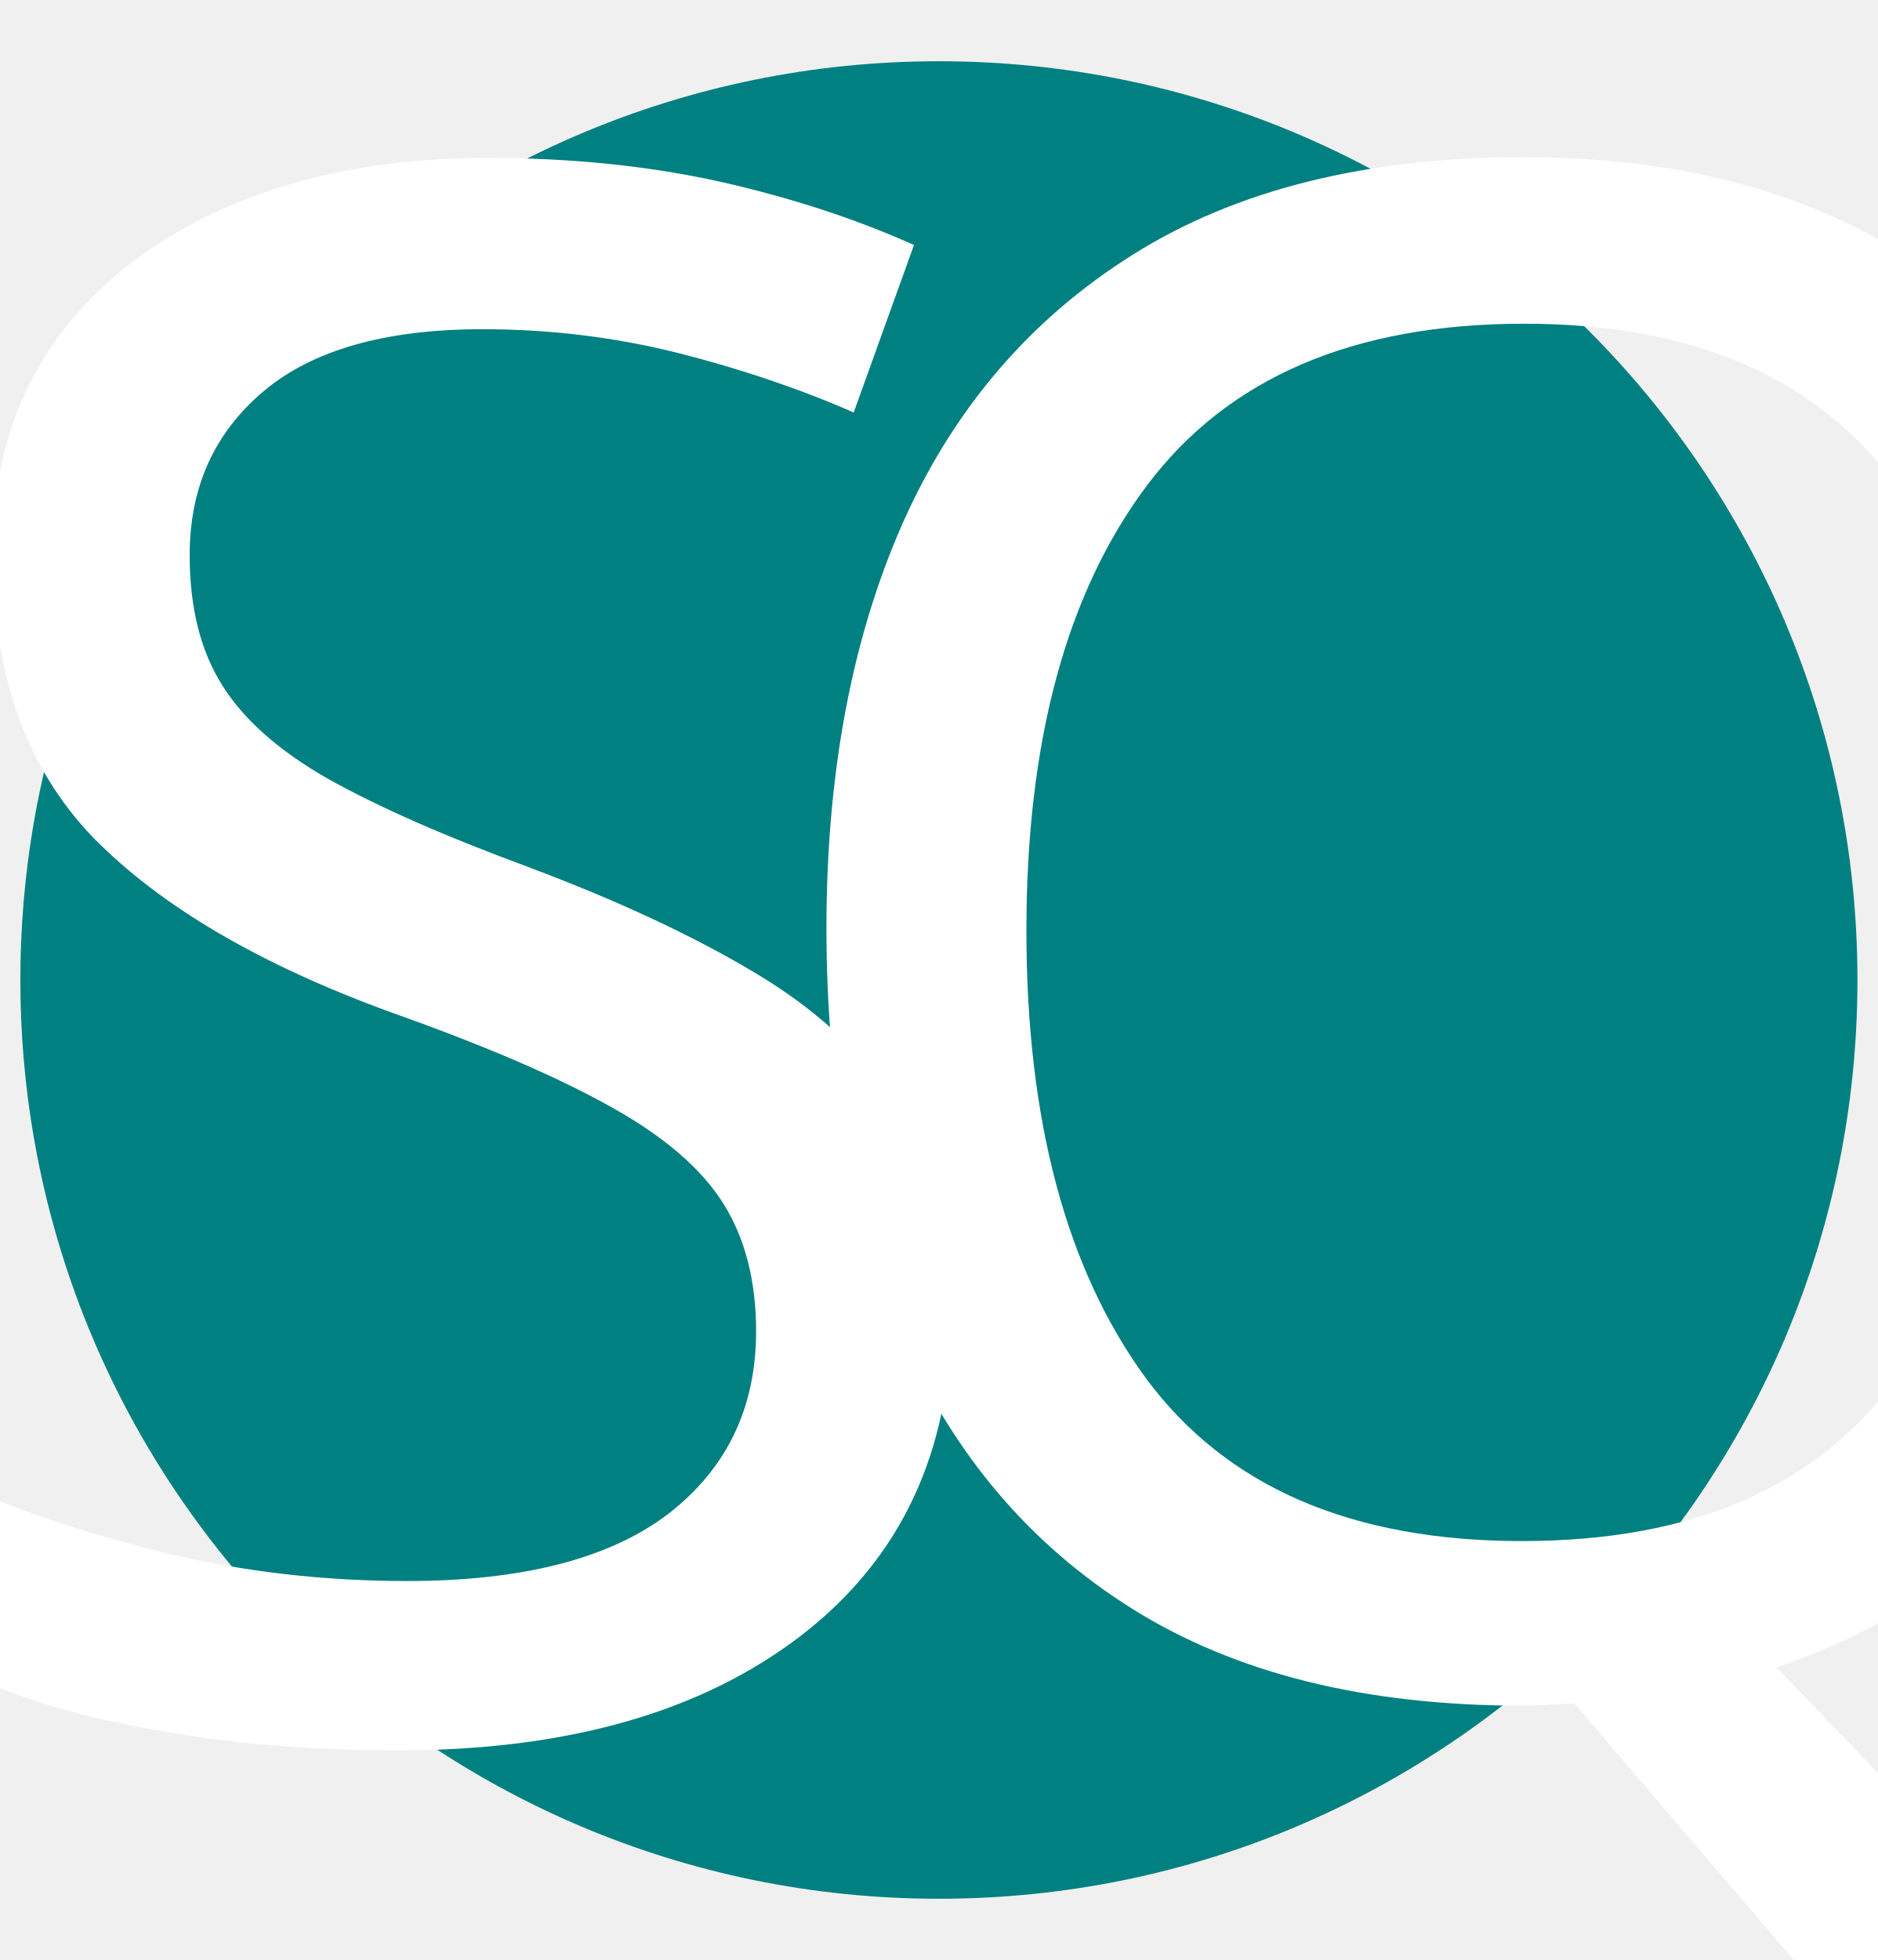
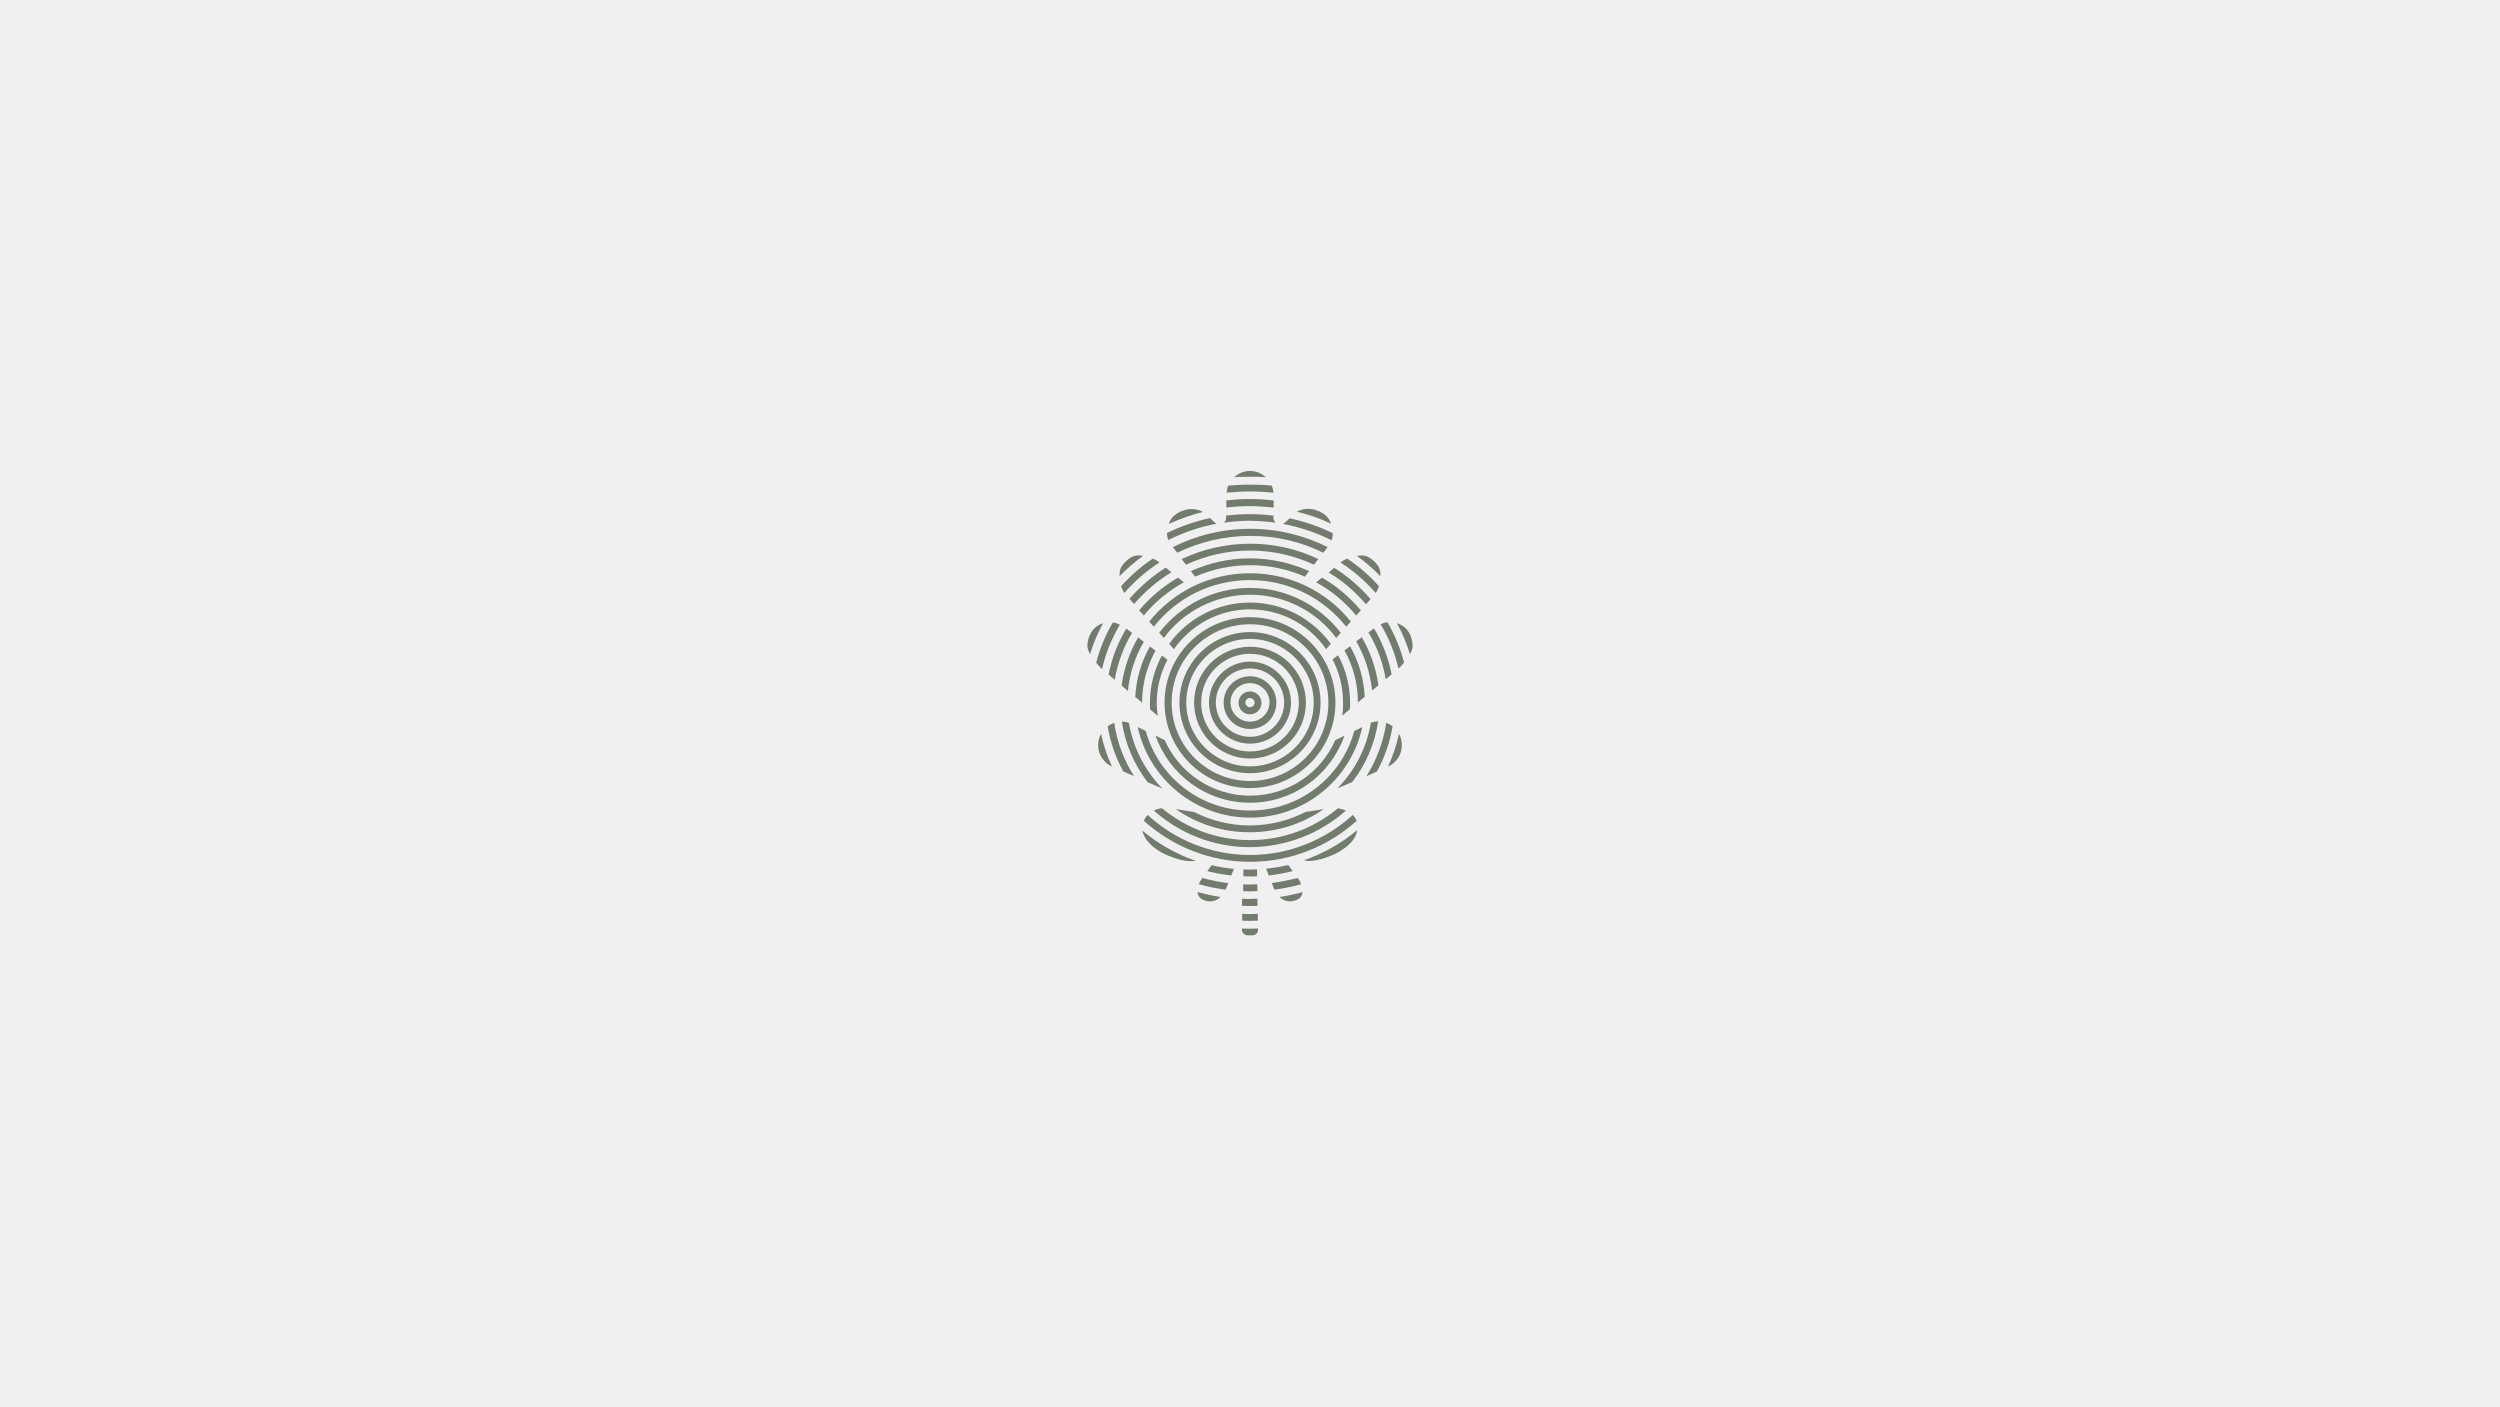
- <svg xmlns="http://www.w3.org/2000/svg" version="1.1" id="svg1" width="30.667" height="32" viewBox="0 0 30.667 32" xml:space="preserve">
-   <defs id="defs1" />
-   <g id="g1">
-     <path id="path2" style="fill:#008080;fill-opacity:1;stroke:none;stroke-width:0.9;stroke-miterlimit:3.3;paint-order:fill markers stroke;stroke-dasharray:none" d="M 15.333,1 C 7.049,1 0.333,7.716 0.333,16 c 0,8.284 6.716,15 15,15 8.284,-1e-6 15,-6.716 15,-15 0,-8.284 -6.716,-15 -15,-15 z" />
-     <text id="text5000-7" y="28.217" x="-2.248" style="font-style:normal;font-variant:normal;font-weight:bold;font-stretch:normal;font-size:35.411px;line-height:1.45;font-family:'Bell MT';-inkscape-font-specification:'Bell MT, Bold';font-variant-ligatures:normal;font-variant-caps:normal;font-variant-numeric:normal;font-feature-settings:normal;text-align:start;letter-spacing:0px;word-spacing:0px;writing-mode:lr-tb;text-anchor:start;fill:#ffffff;fill-opacity:1;stroke:none;stroke-width:2.588" xml:space="preserve">
-       <tspan style="font-style:normal;font-variant:normal;font-weight:normal;font-stretch:normal;font-size:35.411px;line-height:1.45;font-family:'DIN 2014';-inkscape-font-specification:'DIN 2014, ';font-variant-ligatures:normal;font-variant-caps:normal;font-variant-numeric:normal;font-feature-settings:normal;text-align:start;writing-mode:lr-tb;text-anchor:start;fill:#ffffff;fill-opacity:1;stroke-width:2.588" y="28.217" x="-2.248" id="tspan4998-1">S</tspan>
-     </text>
-     <text id="text5000-7-6" y="27.503" x="11.404" style="font-style:normal;font-variant:normal;font-weight:bold;font-stretch:normal;font-size:34.388px;line-height:1.45;font-family:'Bell MT';-inkscape-font-specification:'Bell MT, Bold';font-variant-ligatures:normal;font-variant-caps:normal;font-variant-numeric:normal;font-feature-settings:normal;text-align:start;letter-spacing:0px;word-spacing:0px;writing-mode:lr-tb;text-anchor:start;fill:#ffffff;fill-opacity:1;stroke:none;stroke-width:2.588" xml:space="preserve">
-       <tspan style="font-style:normal;font-variant:normal;font-weight:normal;font-stretch:normal;font-size:34.388px;line-height:1.45;font-family:'DIN 2014';-inkscape-font-specification:'DIN 2014, ';font-variant-ligatures:normal;font-variant-caps:normal;font-variant-numeric:normal;font-feature-settings:normal;text-align:start;writing-mode:lr-tb;text-anchor:start;fill:#ffffff;fill-opacity:1;stroke-width:2.588" y="27.503" x="11.404" id="tspan4998-1-1">Q</tspan>
-     </text>
+ <svg xmlns="http://www.w3.org/2000/svg" version="1.1" id="Calque_1" x="0px" y="0px" viewBox="0 0 1024 576" style="enable-background:new 0 0 1024 576;" xml:space="preserve">
+   <style type="text/css">
+ 	.st0{fill:#727C6D;}
+ </style>
+   <g>
+     <g>
+       <path class="st0" d="M512,292.6c2.6,0,4.7-2.1,4.7-4.7c0-2.6-2.1-4.7-4.7-4.7s-4.7,2.1-4.7,4.7C507.3,290.5,509.4,292.6,512,292.6    z M512,285.9c1,0,1.9,0.9,1.9,1.9s-0.9,1.9-1.9,1.9s-1.9-0.9-1.9-1.9S510.9,285.9,512,285.9L512,285.9z" />
+       <path class="st0" d="M512,298.6c6,0,10.8-4.8,10.8-10.8S518,277,512,277s-10.8,4.8-10.8,10.8S506,298.6,512,298.6L512,298.6z     M512,279.8c4.4,0,8,3.6,8,7.9s-3.6,7.9-8,7.9s-8-3.6-8-7.9S507.6,279.8,512,279.8z" />
+       <path class="st0" d="M512,304.6c9.3,0,16.8-7.6,16.8-16.8c0-9.2-7.5-16.8-16.8-16.8s-16.8,7.6-16.8,16.8    C495.2,297,502.7,304.6,512,304.6z M512,273.8c7.7,0,14,6.3,14,14c0,7.7-6.3,14-14,14s-14-6.3-14-14    C498,280.1,504.3,273.8,512,273.8z" />
+       <path class="st0" d="M512,310.7c12.6,0,22.9-10.3,22.9-22.9c0-12.6-10.3-22.9-22.9-22.9s-22.9,10.3-22.9,22.9    C489.1,300.4,499.4,310.7,512,310.7z M512,267.8c11,0,20,9,20,20s-9,20-20,20s-20-9-20-20S500.9,267.8,512,267.8L512,267.8z" />
+       <path class="st0" d="M512,316.7c15.9,0,28.9-13,28.9-28.9s-13-28.9-28.9-28.9s-28.9,13-28.9,28.9S496,316.7,512,316.7L512,316.7z     M512,261.7c14.4,0,26.1,11.7,26.1,26.1c0,14.4-11.7,26.1-26.1,26.1c-14.4,0-26.1-11.7-26.1-26.1    C485.9,273.4,497.6,261.7,512,261.7z" />
+       <path class="st0" d="M512,322.8c19.3,0,35-15.7,35-35c0-19.3-15.7-35-35-35s-35,15.7-35,35C477,307.1,492.7,322.8,512,322.8    L512,322.8z M512,255.7c17.7,0,32.1,14.4,32.1,32.1s-14.4,32.1-32.1,32.1c-17.7,0-32.1-14.4-32.1-32.1S494.3,255.7,512,255.7z" />
+       <path class="st0" d="M512,249.6c12.9,0,24.3,6.4,31.2,16.3l1.9-2.2c-7.5-10.2-19.5-16.9-33.1-16.9s-25.7,6.7-33.1,16.9l1.9,2.2    C487.7,256.1,499.1,249.6,512,249.6L512,249.6z" />
+       <path class="st0" d="M549.8,293.1l3.1-2.6c0.1-0.9,0.1-1.8,0.1-2.7c0-7-1.8-13.6-4.9-19.4l-1,0.7c0,0-0.7,0.6-1.3,1    c2.8,5.3,4.3,11.3,4.3,17.6C550.2,289.6,550,291.4,549.8,293.1z" />
+       <path class="st0" d="M512,328.8c17.9,0,33.1-11.5,38.7-27.5l-3.8,1.9c-5.9,13.4-19.3,22.7-34.9,22.7s-29-9.4-34.9-22.7l-3.8-1.9    C478.9,317.3,494.1,328.8,512,328.8z" />
+       <path class="st0" d="M478.2,270.2c-0.7-0.4-1.3-1-1.3-1l-1-0.7c-3.1,5.8-4.9,12.4-4.9,19.4c0,0.9,0,1.8,0.1,2.7l3.1,2.6    c-0.2-1.7-0.4-3.5-0.4-5.3C473.8,281.5,475.4,275.5,478.2,270.2L478.2,270.2z" />
+       <path class="st0" d="M471,264.8c-3.5,6.2-5.6,13.2-6,20.7l2.8,2.3c0-7.7,2-14.9,5.5-21.3L471,264.8L471,264.8z" />
+       <path class="st0" d="M512,334.9c22.5,0,41.4-15.9,46-37.1l-3.3,1.6c-5.1,18.8-22.3,32.6-42.7,32.6s-37.6-13.9-42.7-32.6l-3.3-1.6    C470.6,318.9,489.5,334.9,512,334.9L512,334.9z" />
+       <path class="st0" d="M559,285.4c-0.4-7.5-2.5-14.5-6-20.7l-2.3,1.7c3.5,6.3,5.5,13.6,5.5,21.3L559,285.4L559,285.4z" />
+       <path class="st0" d="M512,243.6c14.4,0,27.3,6.9,35.3,17.7l1.9-2.1c-8.6-11.1-22.1-18.4-37.2-18.4s-28.6,7.2-37.2,18.4l1.9,2.1    C484.7,250.5,497.6,243.6,512,243.6z" />
+       <path class="st0" d="M512,237.6c16,0,30.2,7.5,39.4,19.1l1.9-2.1c-9.7-12.1-24.6-19.8-41.3-19.8s-31.6,7.7-41.3,19.8l1.9,2.1    C481.8,245,496,237.6,512,237.6z" />
+       <path class="st0" d="M459.5,295.6c1.4,9.2,5.1,17.7,10.6,24.8l6,2.6c-7-7.2-11.9-16.5-13.7-26.9    C461.5,295.7,460.5,295.6,459.5,295.6L459.5,295.6z" />
+       <path class="st0" d="M542.2,331.4c-2.8,0.4-5.7,1-7.5,1.2c-6.8,3.5-14.6,5.5-22.8,5.5s-15.9-2-22.8-5.5c-1.8-0.2-4.7-0.8-7.5-1.2    c8.6,6,19,9.5,30.2,9.5C523.2,340.9,533.6,337.4,542.2,331.4z" />
+       <path class="st0" d="M466.2,261.1c-3.5,5.9-5.8,12.6-6.8,19.7l2.6,2.2c0.7-7.3,3-14.1,6.5-20.1L466.2,261.1L466.2,261.1z" />
+       <path class="st0" d="M553.9,320.3c5.5-7.1,9.2-15.5,10.6-24.8c-1,0-2,0.2-3,0.5c-1.7,10.4-6.6,19.7-13.7,26.9L553.9,320.3    L553.9,320.3z" />
+       <path class="st0" d="M564.6,280.7c-1-7.1-3.3-13.7-6.8-19.7l-2.3,1.7c3.5,6,5.7,12.8,6.5,20.1L564.6,280.7z" />
+       <path class="st0" d="M534.5,236.2l0.9-1.2l0.8-1.1c-7.4-3.3-15.6-5.2-24.2-5.2s-16.8,1.9-24.2,5.2l0.8,1.1l0.9,1.2    c6.9-3,14.5-4.7,22.5-4.7S527.6,233.2,534.5,236.2z" />
+       <path class="st0" d="M564,316c3.1-5.7,5.3-11.9,6.4-18.5c-0.8-0.6-1.7-1.1-2.6-1.4c-1.2,7.9-4,15.3-8.1,21.8L564,316L564,316z" />
+       <path class="st0" d="M484.9,238.5l-2.4-1.9c-6,3.5-11.4,8-15.9,13.4l1.9,2.1C473,246.6,478.6,242,484.9,238.5z" />
+       <path class="st0" d="M551.3,332c-1-0.4-2-0.7-3-0.9c-0.1,0-0.2,0-0.3,0c-9.8,8.1-22.3,13-36,13s-26.2-4.9-36-13    c-0.1,0-0.2,0-0.4,0c-1,0.1-2,0.4-3,0.9c10.5,9.3,24.2,15,39.3,15C527.1,346.9,540.8,341.3,551.3,332L551.3,332z" />
+       <path class="st0" d="M570,276.2c-1.3-6.7-3.8-13.1-7.2-18.8c-1.3,0.9-2.3,1.6-2.3,1.6c3.5,5.8,5.9,12.3,7.1,19.2L570,276.2    L570,276.2z" />
+       <path class="st0" d="M461.3,257.5c-3.4,5.7-5.9,12-7.2,18.8l2.5,2.1c1.2-6.9,3.6-13.4,7.1-19.2    C463.6,259.1,462.5,258.3,461.3,257.5L461.3,257.5z" />
+       <path class="st0" d="M453.7,297.5c1.1,6.6,3.3,12.8,6.4,18.5l4.4,1.9c-4.1-6.5-7-13.9-8.1-21.8    C455.4,296.4,454.5,296.9,453.7,297.5L453.7,297.5z" />
+       <path class="st0" d="M555.5,252.1l1.9-2.1c-4.5-5.3-9.8-9.9-15.9-13.4l-2.4,1.9C545.4,242,550.9,246.6,555.5,252.1L555.5,252.1z" />
+       <path class="st0" d="M449.8,305.2c0,3.9,2.3,7.3,5.7,8.8c-2-4.2-3.5-8.7-4.5-13.4C450.2,302,449.8,303.5,449.8,305.2L449.8,305.2z    " />
+       <path class="st0" d="M479.8,234.4l-2.3-1.9c-5.6,3.5-10.6,7.9-14.9,12.8l1.9,2.1C468.9,242.4,474,237.9,479.8,234.4L479.8,234.4z" />
+       <path class="st0" d="M573.2,273.5c0.5-0.5,1.2-1.2,1.9-2.1c-1.5-5.9-3.8-11.4-6.8-16.5c-0.3,0-0.6,0-0.9,0.1    c-0.5,0.1-1.1,0.4-1.9,0.7c3.3,5.5,5.8,11.6,7.3,18.1L573.2,273.5L573.2,273.5z" />
+       <path class="st0" d="M574.2,305.2c0-1.7-0.4-3.3-1.2-4.6c-1,4.7-2.5,9.2-4.5,13.4C571.9,312.5,574.2,309.1,574.2,305.2    L574.2,305.2z" />
+       <path class="st0" d="M456.7,255.1c-0.3-0.1-0.6-0.1-0.9-0.1c-3,5.1-5.3,10.6-6.8,16.5c0.7,0.8,1.4,1.6,1.9,2.1l0.5,0.4    c1.5-6.5,4-12.6,7.3-18.1C457.8,255.4,457.1,255.2,456.7,255.1L456.7,255.1z" />
+       <path class="st0" d="M559.5,247.5l1.9-2.1c-4.3-5-9.3-9.3-14.9-12.8l-2.3,1.9C550,237.9,555.1,242.4,559.5,247.5L559.5,247.5z" />
+       <path class="st0" d="M538.2,231.3l1.8-2.3c-8.5-4.1-18-6.3-28-6.3s-19.5,2.3-28,6.3l1.8,2.3c8-3.7,16.9-5.8,26.2-5.8    C521.4,225.5,530.3,227.6,538.2,231.3z" />
+       <path class="st0" d="M555.7,336.2c-0.4-0.9-0.9-1.7-1.6-2.4c-11.1,10.1-25.9,16.4-42,16.4s-31-6.2-42-16.4    c-0.7,0.7-1.2,1.4-1.6,2.4c11.6,10.4,26.9,16.8,43.6,16.8C528.8,353,544.1,346.6,555.7,336.2L555.7,336.2z" />
+       <path class="st0" d="M542,226.4l1.8-2.3c-9.6-4.8-20.3-7.5-31.7-7.5s-22.2,2.7-31.7,7.5l1.8,2.3c9.1-4.4,19.2-6.9,30-6.9    S532.9,221.9,542,226.4z" />
+       <path class="st0" d="M474.9,230.4L474.9,230.4l-0.2-0.2c-0.9-0.6-1.7-1.1-2.5-1.4c-4.8,3.2-9.1,7-13,11.3c0.3,1,0.8,1.9,1.3,2.8    C464.7,238.1,469.5,233.9,474.9,230.4L474.9,230.4z" />
+       <path class="st0" d="M578.6,264.7c0-3.7-1.8-8.1-6.4-9.4c2.2,4,4,8.3,5.3,12.7C578.1,266.9,578.6,265.7,578.6,264.7L578.6,264.7z" />
+       <path class="st0" d="M519.7,358.6c3.3-0.4,6.6-1,9.8-1.8c-0.7-0.9-1.3-1.8-1.8-2.5c-3,0.7-6,1.2-9.1,1.5L519.7,358.6z" />
+       <path class="st0" d="M537.3,352.6c3.1-0.3,7.4-1.6,11-3.6c0.8-0.5,1.5-1,2.3-1.5c2.8-2,4.9-4.5,5.3-7.5    c-6.4,5.4-13.8,9.6-21.9,12.4C535.9,352.8,537.3,352.6,537.3,352.6L537.3,352.6z" />
+       <path class="st0" d="M563.5,242.9c0.6-0.9,1-1.8,1.3-2.8c-3.8-4.3-8.2-8.1-13-11.3c-0.9,0.4-1.7,0.8-2.5,1.4l-0.2,0.2l0,0    C554.5,233.9,559.3,238.1,563.5,242.9L563.5,242.9z" />
+       <path class="st0" d="M473.3,347.6c0.8,0.5,1.5,1,2.3,1.5c3.7,2,8,3.3,11,3.6c0,0,1.4,0.1,3.2-0.1c-8.1-2.8-15.5-7-21.9-12.4    C468.5,343.1,470.6,345.6,473.3,347.6L473.3,347.6z" />
+       <path class="st0" d="M445.4,264.7c0,0.9,0.5,2.1,1.1,3.3c1.3-4.4,3.1-8.7,5.3-12.7C447.3,256.6,445.4,261,445.4,264.7L445.4,264.7    z" />
+       <path class="st0" d="M514.9,358.9v-2.8c-0.9,0-1.9,0.1-2.8,0.1s-1.9,0-2.8-0.1v2.8c1,0,1.9,0.1,2.9,0.1    C513.2,359,513.9,359,514.9,358.9z" />
+       <path class="st0" d="M494.5,356.8c3.2,0.8,6.4,1.4,9.8,1.8l1.1-2.7c-3.1-0.3-6.1-0.8-9.1-1.5C495.8,355,495.2,355.9,494.5,356.8    L494.5,356.8z" />
+       <path class="st0" d="M497.3,213.8c-0.3-0.3-1-0.9-1.6-1.6c-6.2,1.3-12.1,3.4-17.7,6.1c0,1,0.2,2,0.5,2.9    c6.2-3.1,12.9-5.4,19.9-6.7C498.1,214.4,497.7,214.2,497.3,213.8L497.3,213.8z" />
+       <path class="st0" d="M565.4,236c0.1-2.3-0.2-4-2.8-6.3c-2.3-2.1-4.1-2.5-6.8-2C559.2,230.2,562.5,233,565.4,236L565.4,236z" />
+       <path class="st0" d="M545.9,218.4c-5.5-2.7-11.5-4.8-17.7-6.1c-0.6,0.6-1.3,1.3-1.6,1.5c-0.4,0.3-0.7,0.6-1.1,0.8    c7,1.3,13.7,3.6,19.9,6.7C545.8,220.4,545.9,219.4,545.9,218.4L545.9,218.4z" />
+       <path class="st0" d="M522,364.4c3.7-0.5,7.3-1.2,10.9-2.2c-0.1-0.4-0.3-0.7-0.4-1.1c-0.1-0.2-0.5-0.8-1-1.5    c-3.4,0.9-7,1.6-10.6,2.1L522,364.4L522,364.4z" />
+       <path class="st0" d="M468.2,227.7c-2.7-0.5-4.5-0.1-6.8,2c-2.6,2.4-2.9,4.1-2.8,6.3C461.5,233,464.7,230.2,468.2,227.7    L468.2,227.7z" />
+       <path class="st0" d="M522.5,214.1c-0.5-0.5-0.9-1.2-0.9-2v-0.9c-3.2-0.4-6.4-0.6-9.7-0.6s-6.5,0.2-9.7,0.6v0.9    c0,0.8-0.3,1.5-0.9,2c3.5-0.5,7-0.8,10.5-0.8C515.6,213.4,519.1,213.6,522.5,214.1z" />
+       <path class="st0" d="M491.5,361.1c-0.1,0.3-0.3,0.7-0.4,1.1c3.5,1,7.2,1.7,10.9,2.2l1.1-2.7c-3.6-0.4-7.1-1.1-10.6-2.1    C492,360.3,491.6,360.9,491.5,361.1L491.5,361.1z" />
+       <path class="st0" d="M515,365v-2.8c-1,0-2,0.1-2.9,0.1s-2,0-2.9-0.1v2.8c1,0,2,0.1,3,0.1C513.2,365.1,514,365,515,365L515,365z" />
+       <path class="st0" d="M485.3,208.9c-0.6,0.2-1.2,0.4-1.9,0.7c-1,0.5-2,1.1-2.8,1.9s-1.4,1.8-1.9,3.1c4.5-2,9.2-3.7,14-4.9    C490.7,208.5,487.9,208.2,485.3,208.9z" />
+       <path class="st0" d="M521.7,207.9V205c-3.2-0.4-6.4-0.6-9.7-0.6s-6.5,0.2-9.7,0.6v2.9c3.2-0.4,6.4-0.6,9.7-0.6    S518.5,207.6,521.7,207.9z" />
+       <path class="st0" d="M543.3,211.4c-0.8-0.8-1.8-1.4-2.8-1.9c-0.6-0.2-1.2-0.4-1.8-0.7c-2.6-0.7-5.4-0.4-7.5,0.8    c4.9,1.2,9.6,2.8,14,4.9C544.8,213.3,544.1,212.2,543.3,211.4z" />
+       <path class="st0" d="M515.1,371l-0.1-2.9c-1,0-2,0.1-3.1,0.1c-1.1,0-2,0-3.1-0.1l-0.1,2.9c1,0,2.1,0.1,3.1,0.1    S514.1,371.1,515.1,371L515.1,371z" />
+       <path class="st0" d="M493.7,368.9c2.6,0.8,4.7,0,6.2-1.5c-3.2-0.5-6.3-1.2-9.4-2C490.6,366.8,491.4,368.2,493.7,368.9L493.7,368.9    z" />
+       <path class="st0" d="M530.3,368.9c2.3-0.7,3.1-2,3.2-3.5c-3.1,0.9-6.2,1.5-9.4,2C525.6,368.8,527.6,369.7,530.3,368.9L530.3,368.9    z" />
+       <path class="st0" d="M515.2,377.1v-2.8c-1,0-2.1,0.1-3.2,0.1s-2.1,0-3.2-0.1v2.8c1.1,0,2.1,0.1,3.2,0.1S514.2,377.1,515.2,377.1z" />
+       <path class="st0" d="M521.6,201.8c-0.1-1-0.3-2-0.7-2.9c-2.9-0.3-5.9-0.4-8.9-0.4c-3,0-6,0.2-8.9,0.4c-0.4,0.9-0.6,1.9-0.7,2.9    c3.2-0.3,6.4-0.5,9.6-0.5S518.4,201.5,521.6,201.8L521.6,201.8z" />
+       <path class="st0" d="M515.3,381v-0.7c-1.1,0-2.2,0.1-3.3,0.1s-2.2,0-3.3-0.1v0.7c0,0.9,1,2.1,2.3,2.1h2.1    C514.3,383.2,515.3,381.9,515.3,381L515.3,381z" />
+       <path class="st0" d="M518.5,195.5c-1.7-1.6-4-2.6-6.5-2.6s-4.8,1-6.5,2.6c2.2-0.2,4.4-0.2,6.5-0.2    C514.2,195.2,516.4,195.3,518.5,195.5z" />
+     </g>
  </g>
</svg>
